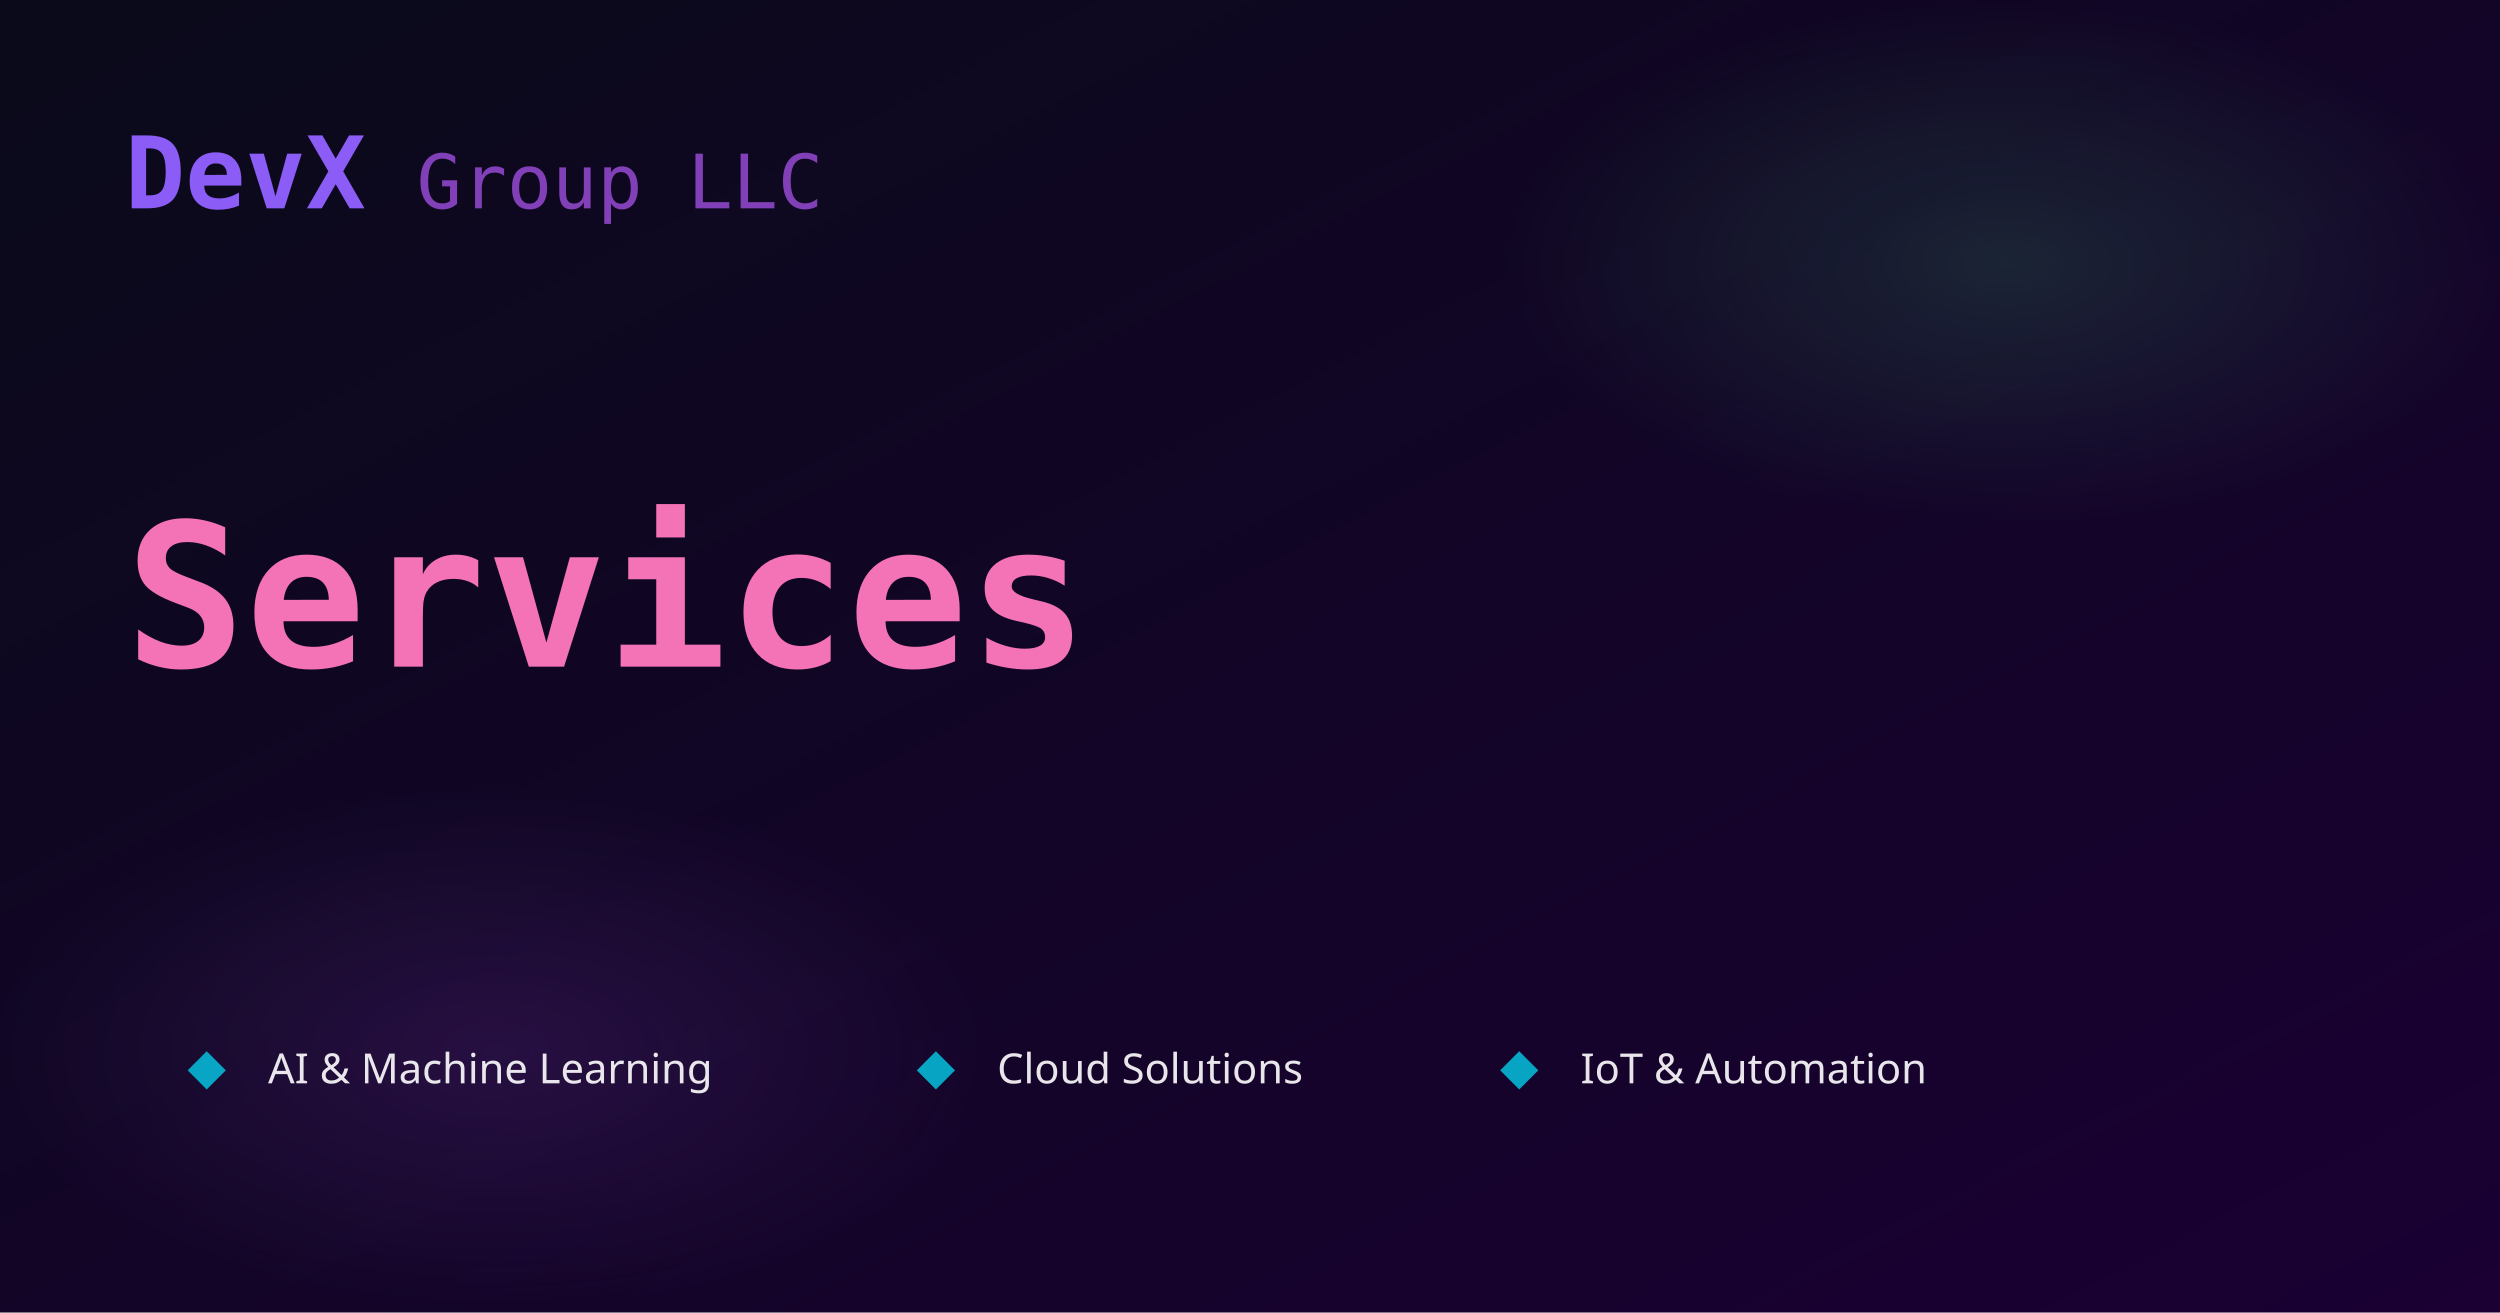
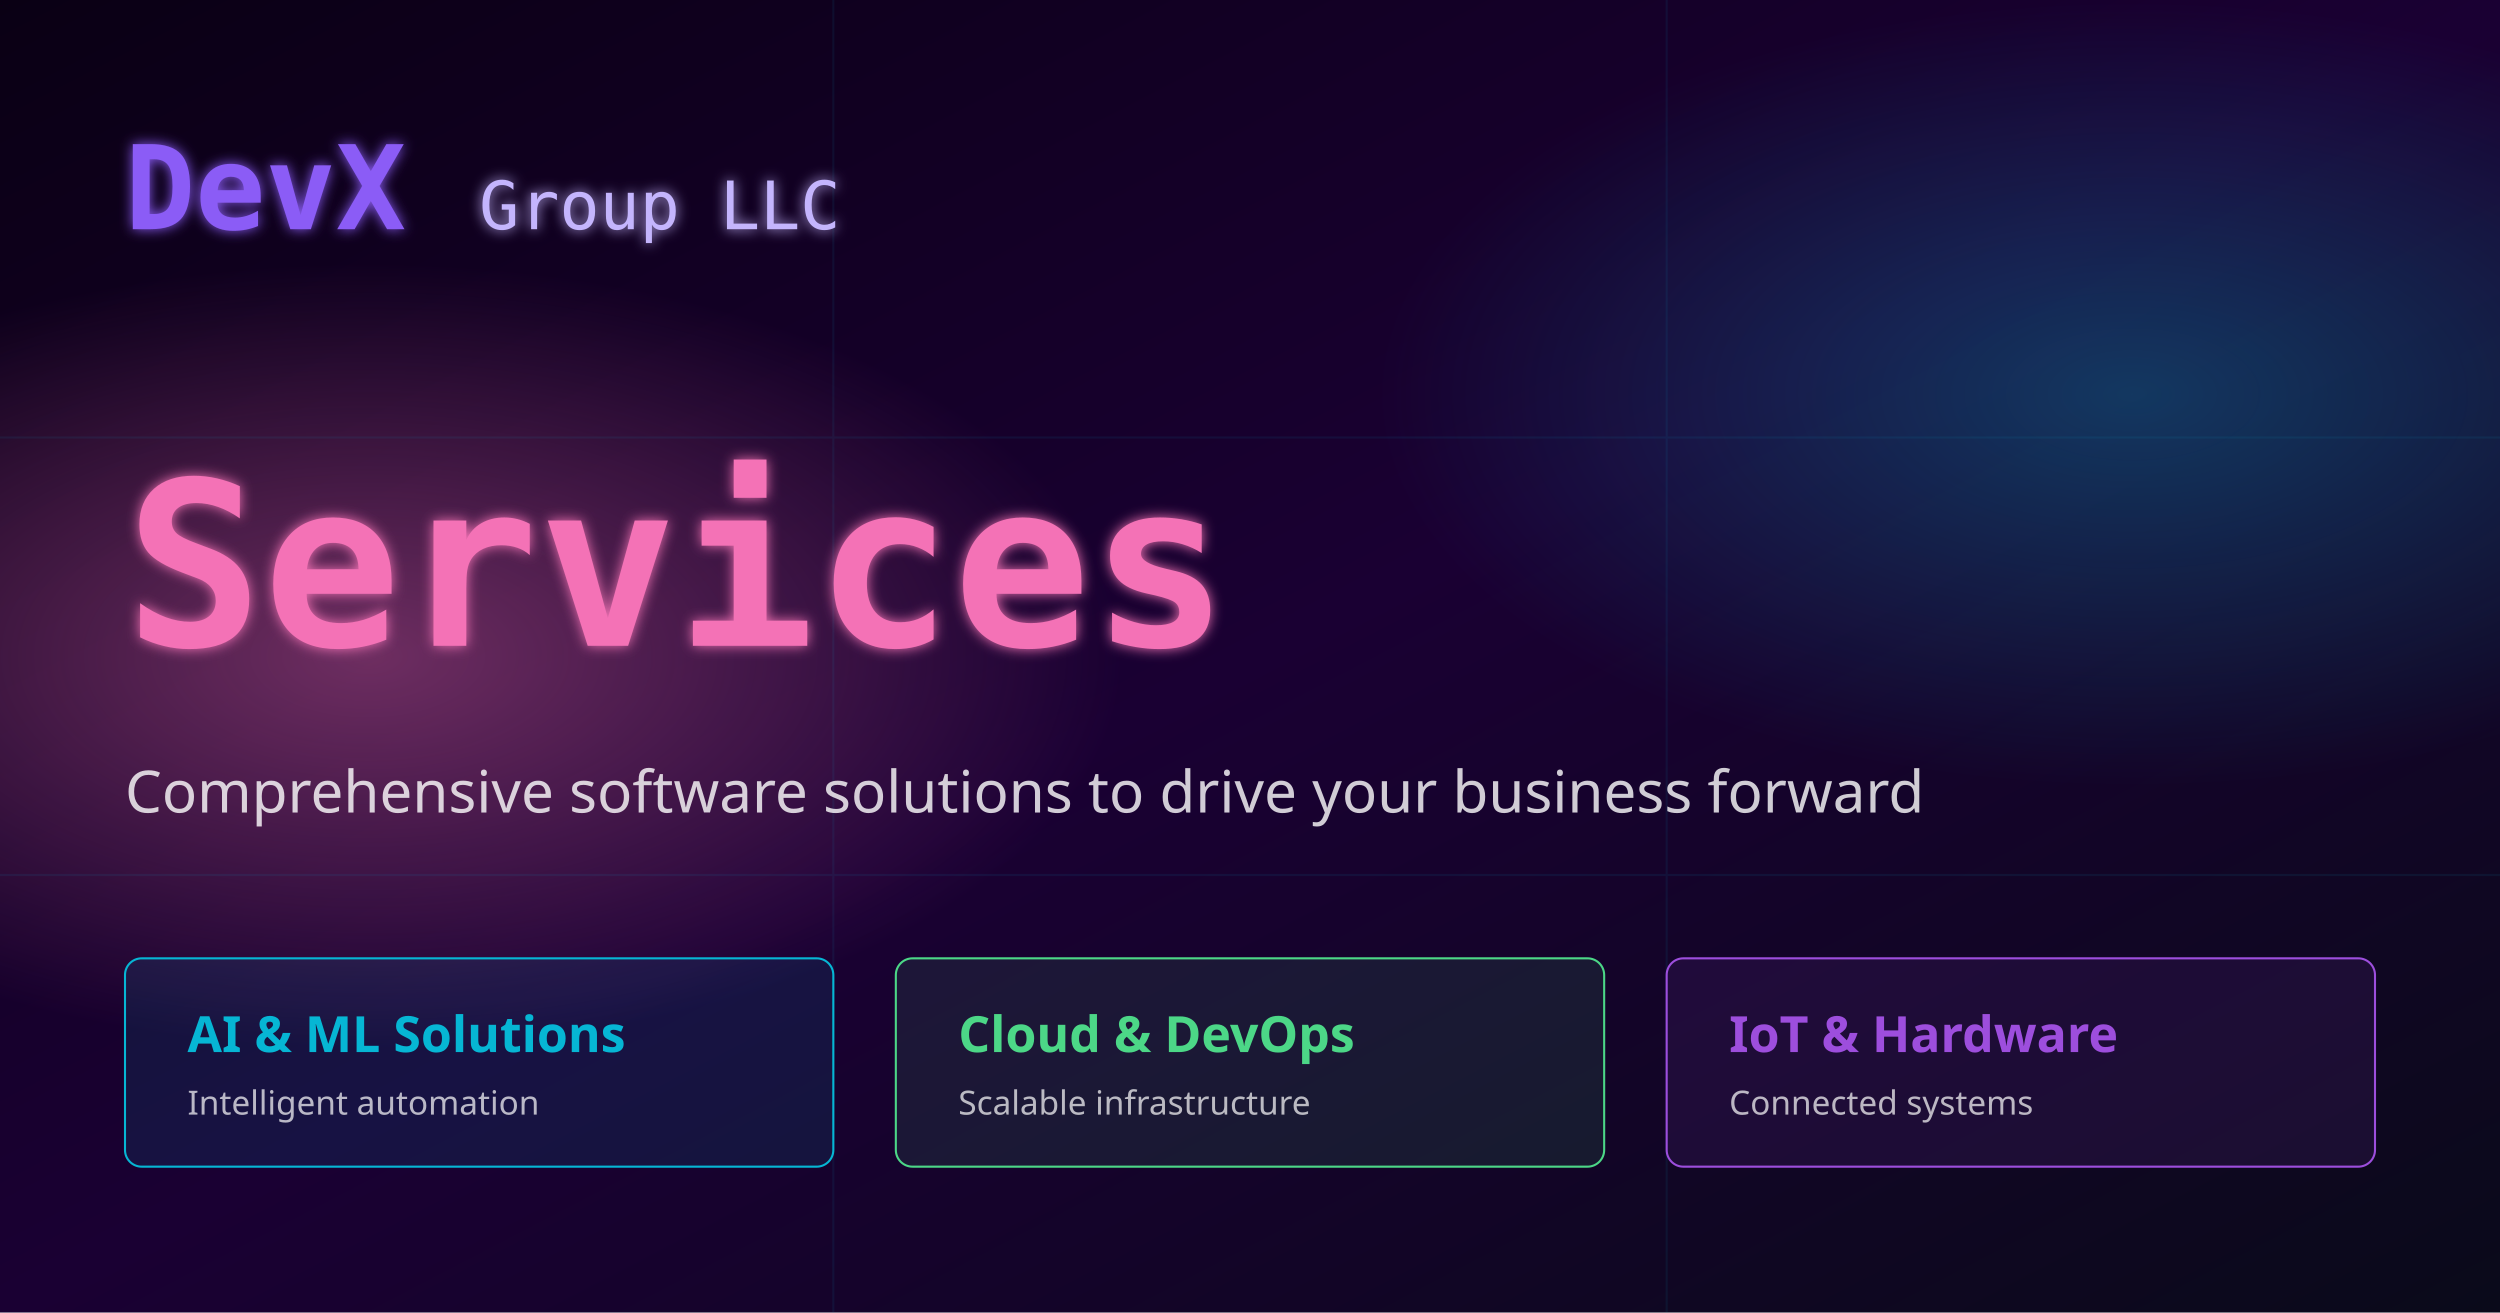
<svg xmlns="http://www.w3.org/2000/svg" width="1200" height="630">
  <defs>
    <linearGradient id="bgGradient2" x1="0%" y1="0%" x2="100%" y2="100%">
-       <stop offset="0%" style="stop-color:#0a0a1a;stop-opacity:1" />
-       <stop offset="100%" style="stop-color:#1a0033;stop-opacity:1" />
+       <stop offset="0%" style="stop-color:#0a0014;stop-opacity:1" />
+       <stop offset="50%" style="stop-color:#1a0033;stop-opacity:1" />
+       <stop offset="100%" style="stop-color:#0a0a1a;stop-opacity:1" />
    </linearGradient>
-     <radialGradient id="serviceGlow1" cx="20%" cy="80%">
-       <stop offset="0%" style="stop-color:#9d4edd;stop-opacity:0.15" />
-       <stop offset="40%" style="stop-color:#9d4edd;stop-opacity:0" />
+     <radialGradient id="serviceGlow1" cx="15%" cy="50%">
+       <stop offset="0%" style="stop-color:#F472B6;stop-opacity:0.4" />
+       <stop offset="60%" style="stop-color:#F472B6;stop-opacity:0" />
    </radialGradient>
-     <radialGradient id="serviceGlow2" cx="80%" cy="20%">
-       <stop offset="0%" style="stop-color:#4CD787;stop-opacity:0.15" />
-       <stop offset="40%" style="stop-color:#4CD787;stop-opacity:0" />
+     <radialGradient id="serviceGlow2" cx="85%" cy="30%">
+       <stop offset="0%" style="stop-color:#06B6D4;stop-opacity:0.3" />
+       <stop offset="60%" style="stop-color:#06B6D4;stop-opacity:0" />
    </radialGradient>
+     <filter id="glow2" x="-50%" y="-50%" width="200%" height="200%">
+       <feGaussianBlur stdDeviation="3" result="coloredBlur" />
+       <feMerge>
+         <feMergeNode in="coloredBlur" />
+         <feMergeNode in="SourceGraphic" />
+       </feMerge>
+     </filter>
  </defs>
  <rect width="1200" height="630" fill="url(#bgGradient2)" />
  <rect width="1200" height="630" fill="url(#serviceGlow1)" />
  <rect width="1200" height="630" fill="url(#serviceGlow2)" />
-   <text x="60" y="100" font-family="'IBM Plex Mono', monospace" font-size="48" font-weight="bold" fill="#8B5CF6">DevX</text>
-   <text x="200" y="100" font-family="'IBM Plex Mono', monospace" font-size="36" font-weight="300" fill="#9d4edd" opacity="0.8">Group LLC</text>
-   <text x="60" y="320" font-family="'IBM Plex Mono', monospace" font-size="96" font-weight="bold" fill="#F472B6">
+   <g opacity="0.08" stroke="#06B6D4" stroke-width="1">
+     <line x1="0" y1="210" x2="1200" y2="210" />
+     <line x1="0" y1="420" x2="1200" y2="420" />
+     <line x1="400" y1="0" x2="400" y2="630" />
+     <line x1="800" y1="0" x2="800" y2="630" />
+   </g>
+   <g filter="url(#glow2)">
+     <text x="60" y="110" font-family="'IBM Plex Mono', monospace" font-size="56" font-weight="bold" fill="#8B5CF6">DevX</text>
+     <text x="230" y="110" font-family="'IBM Plex Mono', monospace" font-size="32" font-weight="300" fill="#c4b5fd">Group LLC</text>
+   </g>
+   <text x="60" y="310" font-family="'IBM Plex Mono', monospace" font-size="110" font-weight="bold" fill="#F472B6" filter="url(#glow2)">
    Services
  </text>
-   <g font-family="'IBM Plex Sans', sans-serif" font-size="20" fill="#ffffff" opacity="0.9">
-     <text x="90" y="520">
-       <tspan fill="#06B6D4" font-size="24">◆</tspan>
-       <tspan dx="15">AI &amp; Machine Learning</tspan>
-     </text>
-     <text x="440" y="520">
-       <tspan fill="#06B6D4" font-size="24">◆</tspan>
-       <tspan dx="15">Cloud Solutions</tspan>
-     </text>
-     <text x="720" y="520">
-       <tspan fill="#06B6D4" font-size="24">◆</tspan>
-       <tspan dx="15">IoT &amp; Automation</tspan>
-     </text>
+   <text x="60" y="390" font-family="'IBM Plex Sans', sans-serif" font-size="28" font-weight="400" fill="#ffffff" opacity="0.8">
+     Comprehensive software solutions to drive your business forward
+   </text>
+   <g font-family="'IBM Plex Sans', sans-serif">
+     <rect x="60" y="460" width="340" height="100" rx="8" fill="rgba(6, 182, 212, 0.1)" stroke="#06B6D4" stroke-width="1" />
+     <text x="90" y="505" font-size="24" font-weight="600" fill="#06B6D4">AI &amp; ML Solutions</text>
+     <text x="90" y="535" font-size="16" fill="#ffffff" opacity="0.7">Intelligent automation</text>
+     <rect x="430" y="460" width="340" height="100" rx="8" fill="rgba(76, 215, 135, 0.1)" stroke="#4CD787" stroke-width="1" />
+     <text x="460" y="505" font-size="24" font-weight="600" fill="#4CD787">Cloud &amp; DevOps</text>
+     <text x="460" y="535" font-size="16" fill="#ffffff" opacity="0.7">Scalable infrastructure</text>
+     <rect x="800" y="460" width="340" height="100" rx="8" fill="rgba(157, 78, 221, 0.1)" stroke="#9d4edd" stroke-width="1" />
+     <text x="830" y="505" font-size="24" font-weight="600" fill="#9d4edd">IoT &amp; Hardware</text>
+     <text x="830" y="535" font-size="16" fill="#ffffff" opacity="0.7">Connected systems</text>
  </g>
</svg>
